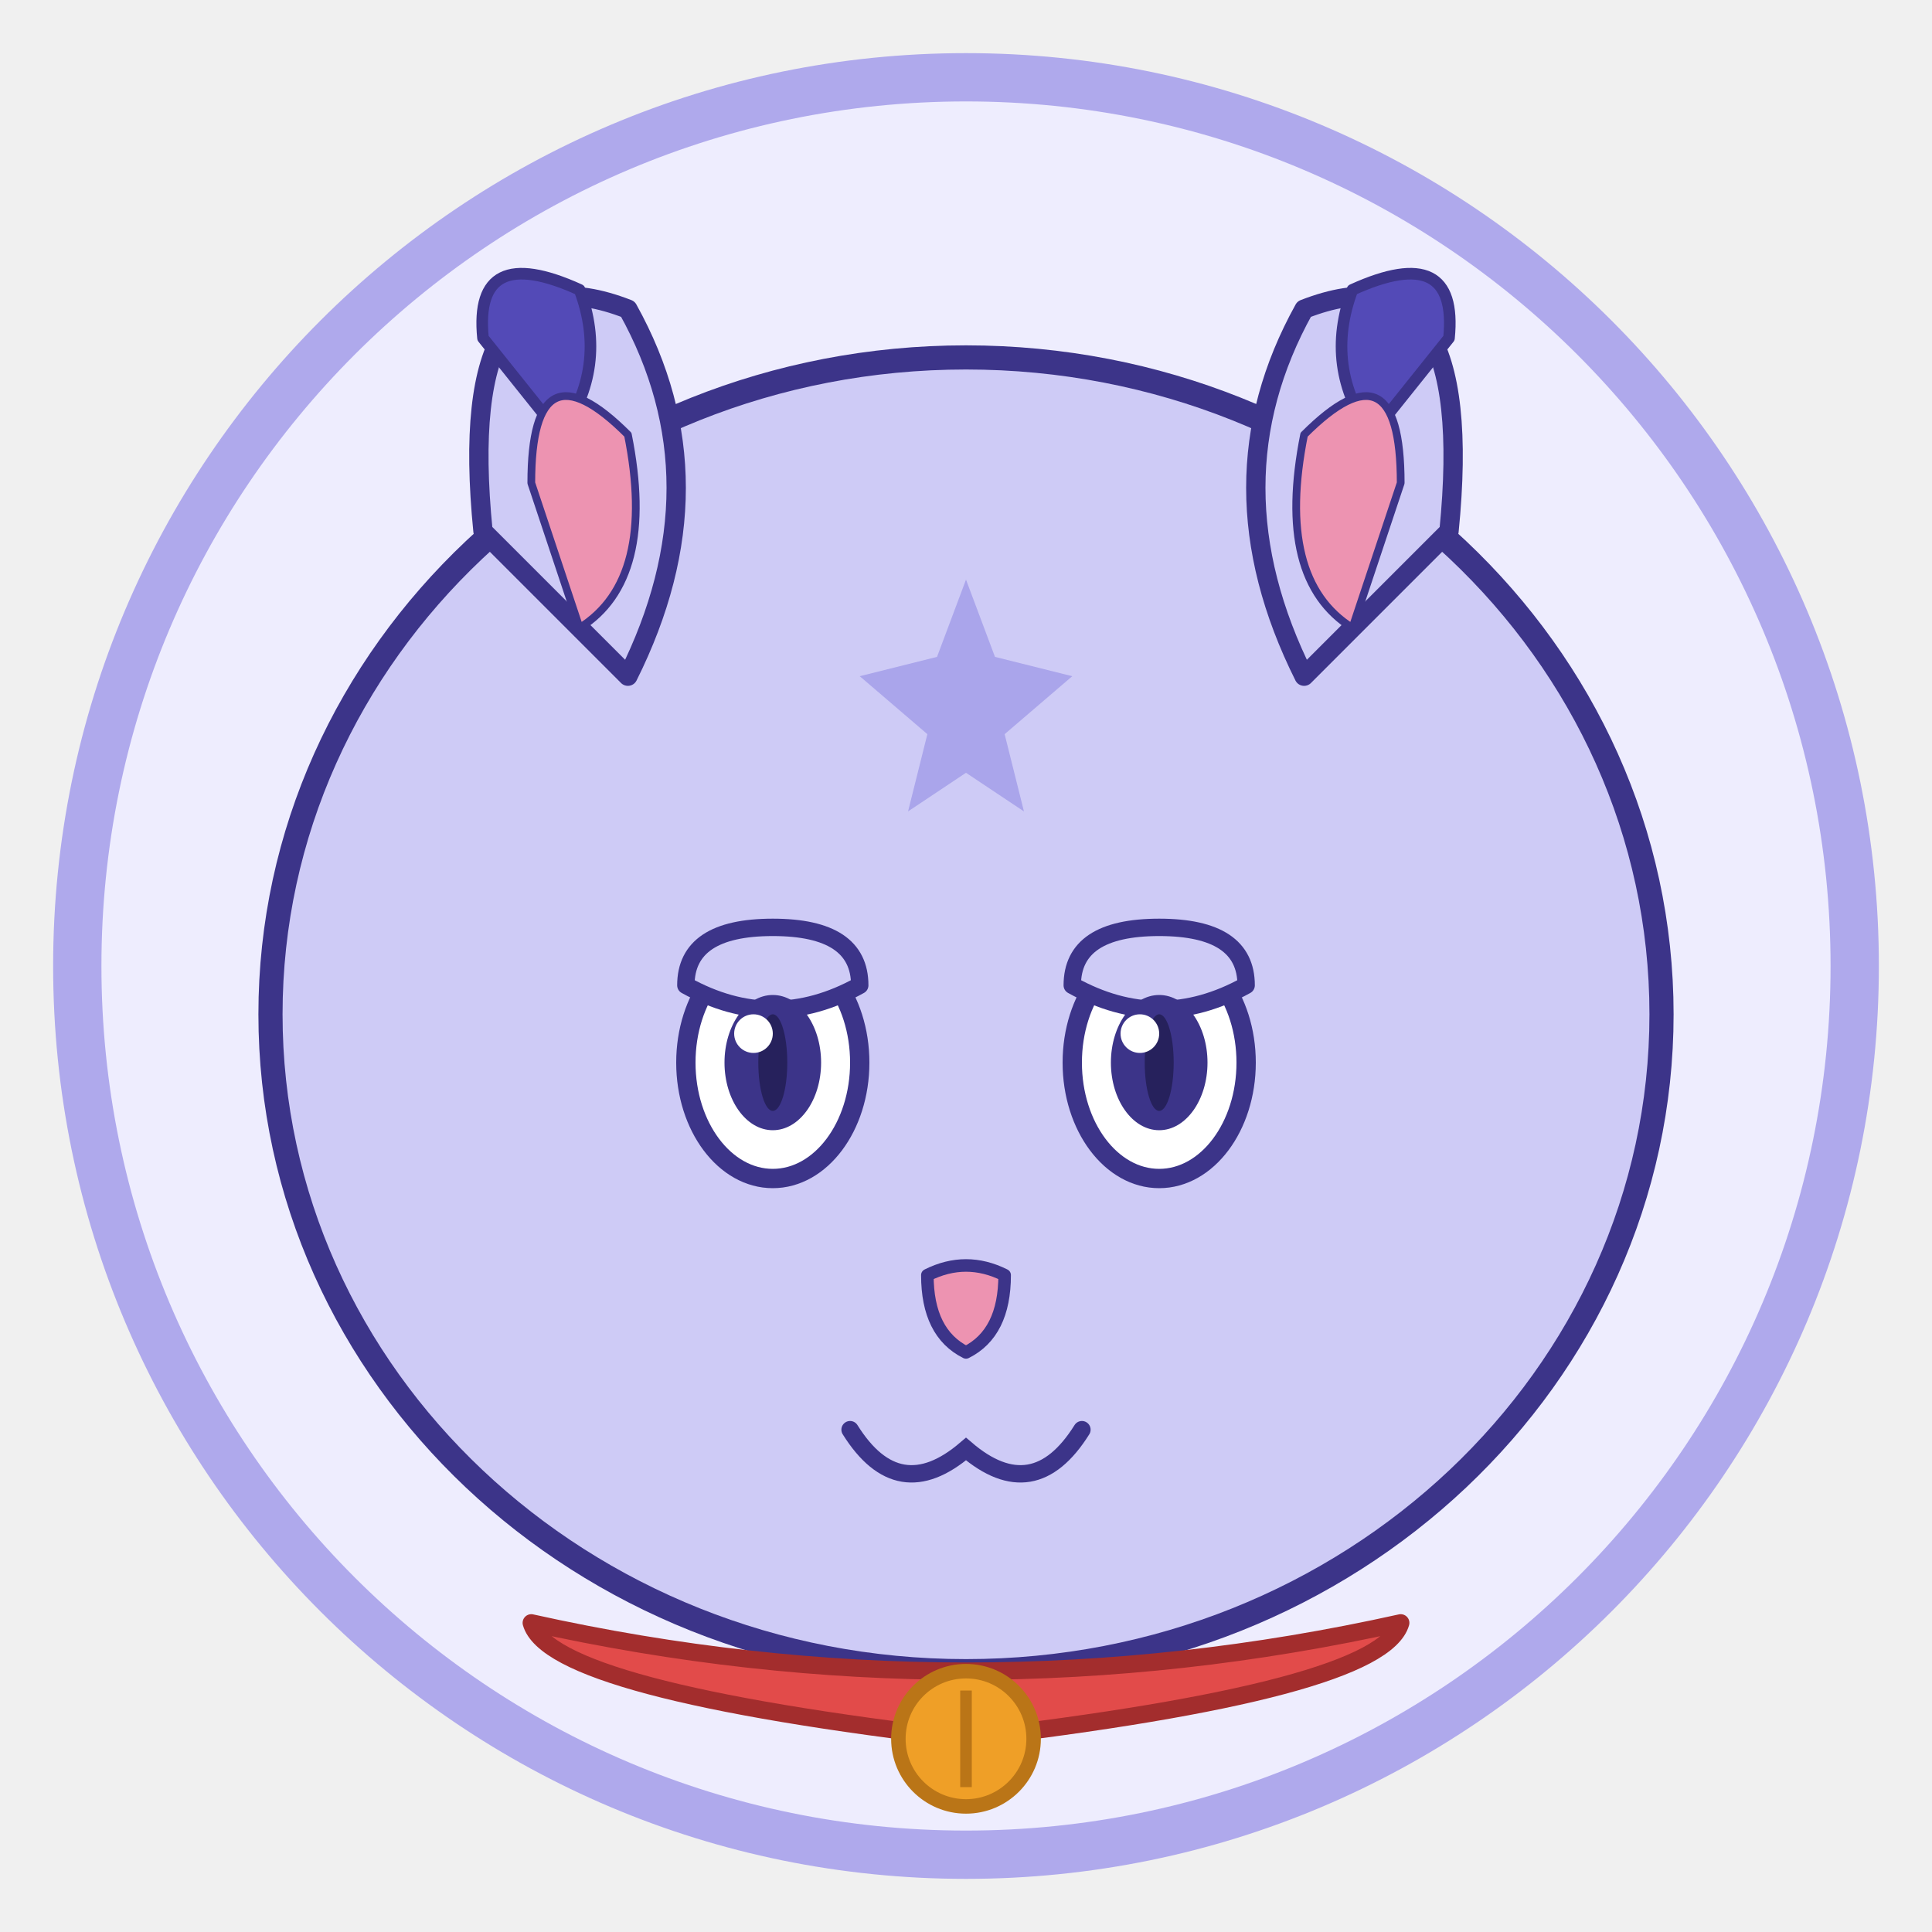
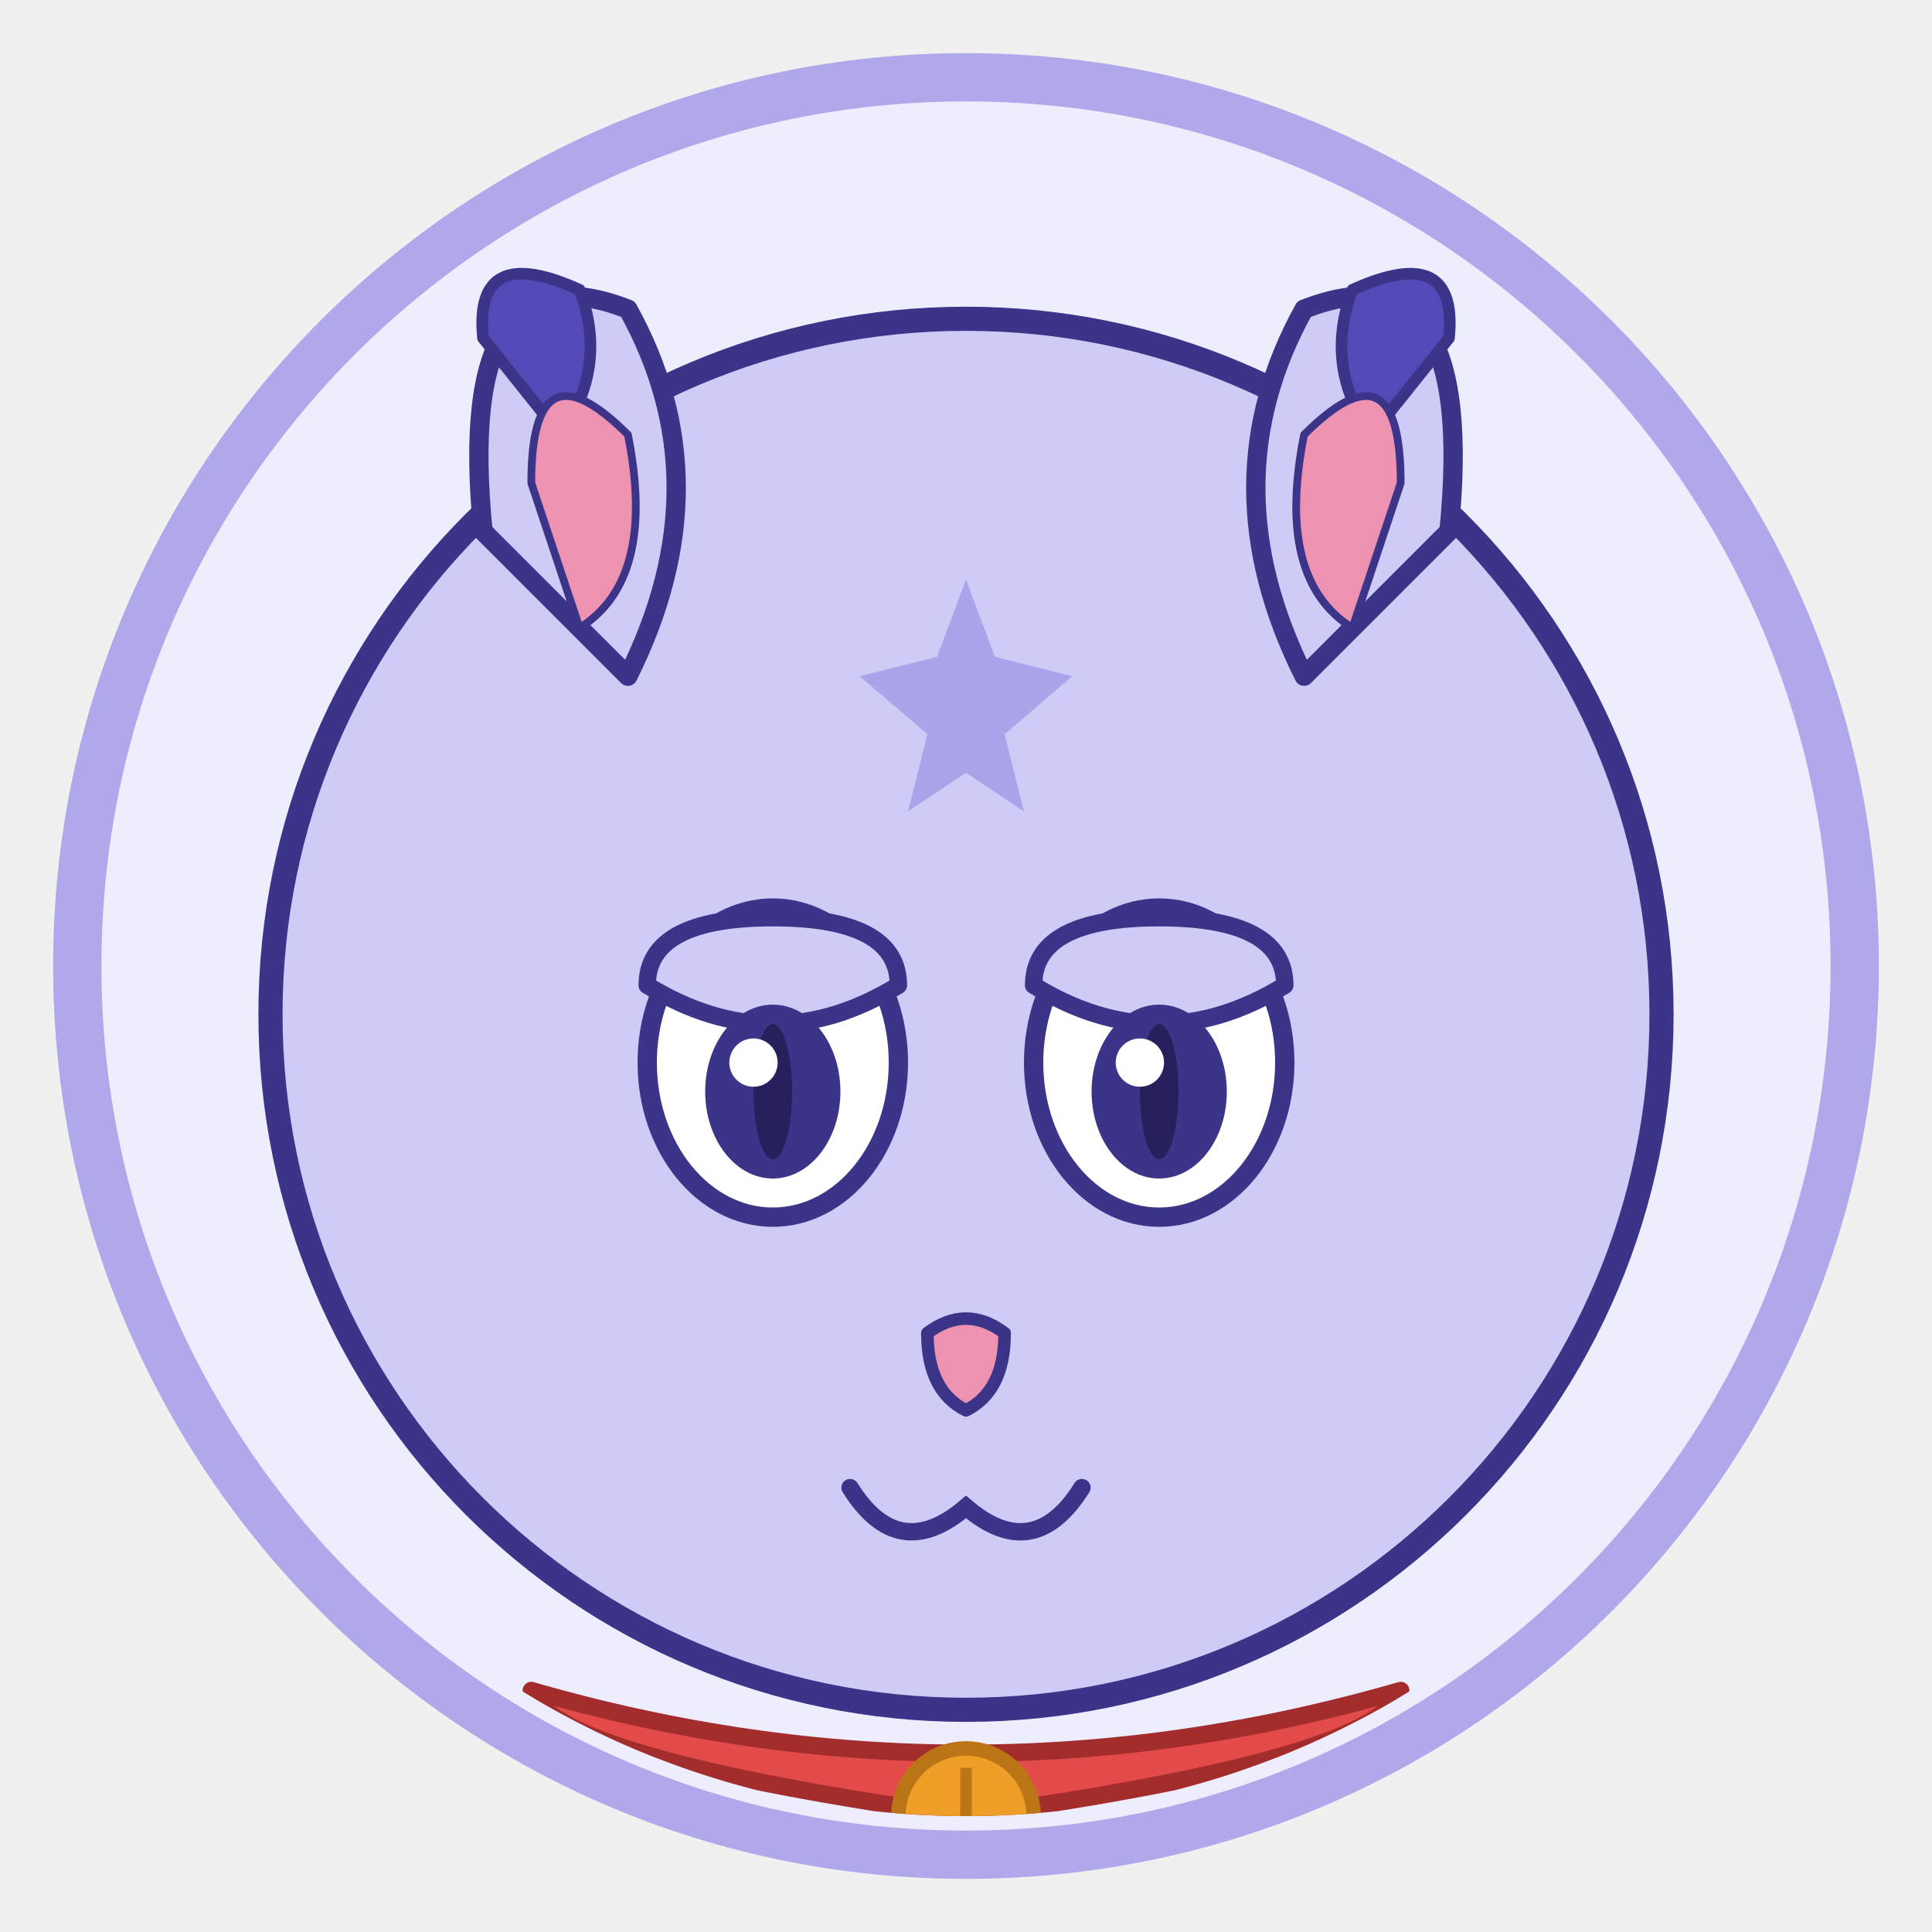
<svg xmlns="http://www.w3.org/2000/svg" viewBox="0 0 200 200" fill="none">
  <circle cx="100" cy="100" r="92" fill="#EEEDFE" stroke="#AFA9EC" stroke-width="5" />
  <defs>
    <clipPath id="mochiCircle">
      <circle cx="100" cy="100" r="88" />
    </clipPath>
  </defs>
  <g clip-path="url(#mochiCircle)">
-     <ellipse cx="100" cy="105" rx="72" ry="68" fill="#CECBF6" stroke="#3C3489" stroke-width="2.5" />
+     <circle cx="100" cy="105" r="72" fill="#CECBF6" stroke="#3C3489" stroke-width="2.5" />
    <path d="M50 55 Q47 25 65 32 Q75 50 65 70 Z" fill="#CECBF6" stroke="#3C3489" stroke-width="2" stroke-linejoin="round" />
    <path d="M150 55 Q153 25 135 32 Q125 50 135 70 Z" fill="#CECBF6" stroke="#3C3489" stroke-width="2" stroke-linejoin="round" />
    <path d="M50 35 Q49 25 60 30 Q63 38 58 45 Z" fill="#534AB7" stroke="#3C3489" stroke-width="1.2" stroke-linejoin="round" />
    <path d="M150 35 Q151 25 140 30 Q137 38 142 45 Z" fill="#534AB7" stroke="#3C3489" stroke-width="1.2" stroke-linejoin="round" />
    <path d="M55 50 Q55 35 65 45 Q68 60 60 65 Z" fill="#ED93B1" stroke="#3C3489" stroke-width="0.8" stroke-linejoin="round" />
    <path d="M145 50 Q145 35 135 45 Q132 60 140 65 Z" fill="#ED93B1" stroke="#3C3489" stroke-width="0.8" stroke-linejoin="round" />
    <path d="M100 60 L103 68 L111 70 L104 76 L106 84 L100 80 L94 84 L96 76 L89 70 L97 68 Z" fill="#7F77DD" opacity="0.45" />
-     <ellipse cx="80" cy="110" rx="9" ry="12" fill="#FFFFFF" stroke="#3C3489" stroke-width="2" />
-     <ellipse cx="120" cy="110" rx="9" ry="12" fill="#FFFFFF" stroke="#3C3489" stroke-width="2" />
-     <path d="M71 102 Q80 107 89 102 Q89 96 80 96 Q71 96 71 102 Z" fill="#CECBF6" stroke="#3C3489" stroke-width="1.8" stroke-linejoin="round" />
-     <path d="M111 102 Q120 107 129 102 Q129 96 120 96 Q111 96 111 102 Z" fill="#CECBF6" stroke="#3C3489" stroke-width="1.8" stroke-linejoin="round" />
-     <ellipse cx="80" cy="110" rx="5" ry="7" fill="#3C3489" />
-     <ellipse cx="120" cy="110" rx="5" ry="7" fill="#3C3489" />
-     <ellipse cx="80" cy="110" rx="1.5" ry="5" fill="#26215C" />
-     <ellipse cx="120" cy="110" rx="1.5" ry="5" fill="#26215C" />
-     <circle cx="78" cy="107" r="2" fill="#FFFFFF" />
-     <circle cx="118" cy="107" r="2" fill="#FFFFFF" />
-     <path d="M96 132 Q100 130 104 132 Q104 138 100 140 Q96 138 96 132 Z" fill="#ED93B1" stroke="#3C3489" stroke-width="1.3" stroke-linejoin="round" />
-     <path d="M88 148 Q93 156 100 150 Q107 156 112 148" stroke="#3C3489" stroke-width="1.8" fill="none" stroke-linecap="round" />
-     <path d="M55 168 Q100 178 145 168 Q143 175 100 180 Q57 175 55 168 Z" fill="#E24B4A" stroke="#A32D2D" stroke-width="1.8" stroke-linejoin="round" />
-     <circle cx="100" cy="180" r="7" fill="#EF9F27" stroke="#BA7517" stroke-width="1.5" />
-     <line x1="100" y1="175" x2="100" y2="185" stroke="#BA7517" stroke-width="1.2" />
+     <ellipse cx="80" cy="110" rx="13" ry="16" fill="#FFFFFF" stroke="#3C3489" stroke-width="2" />
+     <ellipse cx="120" cy="110" rx="13" ry="16" fill="#FFFFFF" stroke="#3C3489" stroke-width="2" />
+     <path d="M67 102 Q80 110 93 102 Q93 95 80 95 Q67 95 67 102 Z" fill="#CECBF6" stroke="#3C3489" stroke-width="1.8" stroke-linejoin="round" />
+     <path d="M107 102 Q120 110 133 102 Q133 95 120 95 Q107 95 107 102 Z" fill="#CECBF6" stroke="#3C3489" stroke-width="1.8" stroke-linejoin="round" />
+     <ellipse cx="80" cy="113" rx="7" ry="9" fill="#3C3489" />
+     <ellipse cx="120" cy="113" rx="7" ry="9" fill="#3C3489" />
+     <ellipse cx="80" cy="113" rx="2" ry="7" fill="#26215C" />
+     <ellipse cx="120" cy="113" rx="2" ry="7" fill="#26215C" />
+     <circle cx="78" cy="110" r="2.5" fill="#FFFFFF" />
+     <circle cx="118" cy="110" r="2.5" fill="#FFFFFF" />
+     <path d="M96 138 Q100 135 104 138 Q104 144 100 146 Q96 144 96 138 Z" fill="#ED93B1" stroke="#3C3489" stroke-width="1.3" stroke-linejoin="round" />
+     <path d="M88 154 Q93 162 100 156 Q107 162 112 154" stroke="#3C3489" stroke-width="1.8" fill="none" stroke-linecap="round" />
+     <path d="M55 175 Q100 188 145 175 Q143 182 100 188 Q57 182 55 175 Z" fill="#E24B4A" stroke="#A32D2D" stroke-width="1.8" stroke-linejoin="round" />
+     <circle cx="100" cy="188" r="7" fill="#EF9F27" stroke="#BA7517" stroke-width="1.5" />
+     <line x1="100" y1="183" x2="100" y2="193" stroke="#BA7517" stroke-width="1.2" />
  </g>
</svg>
